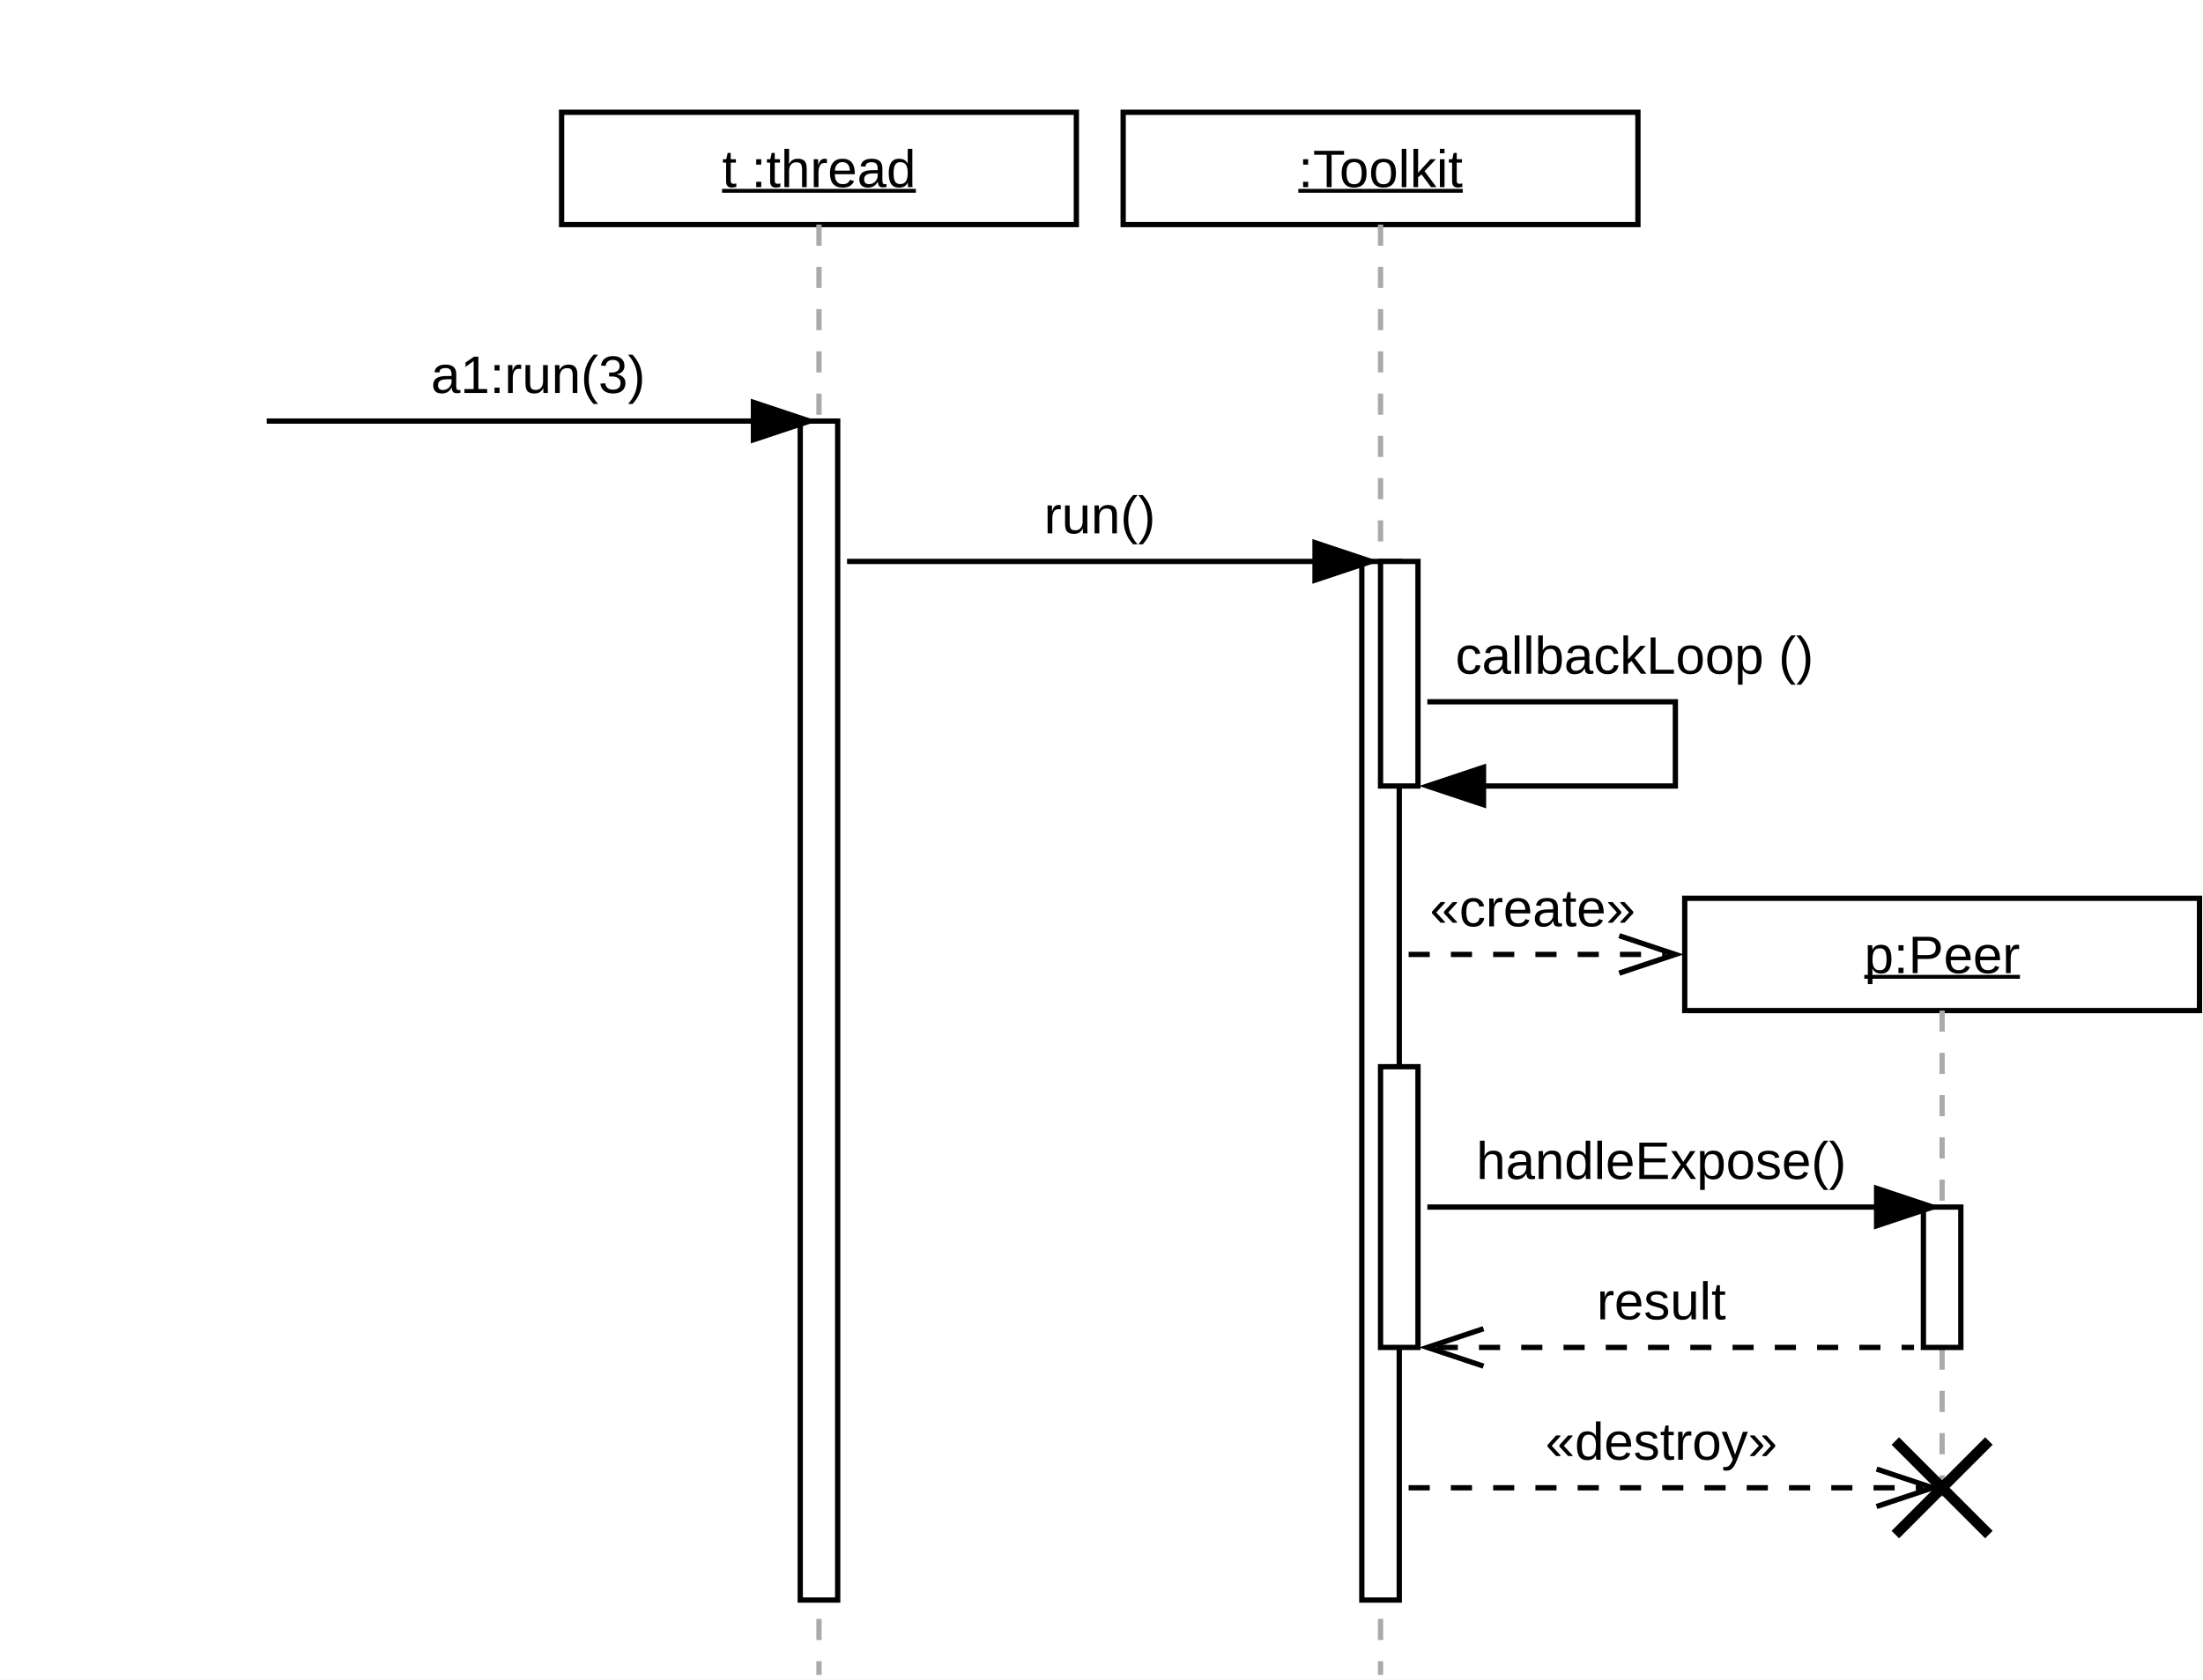
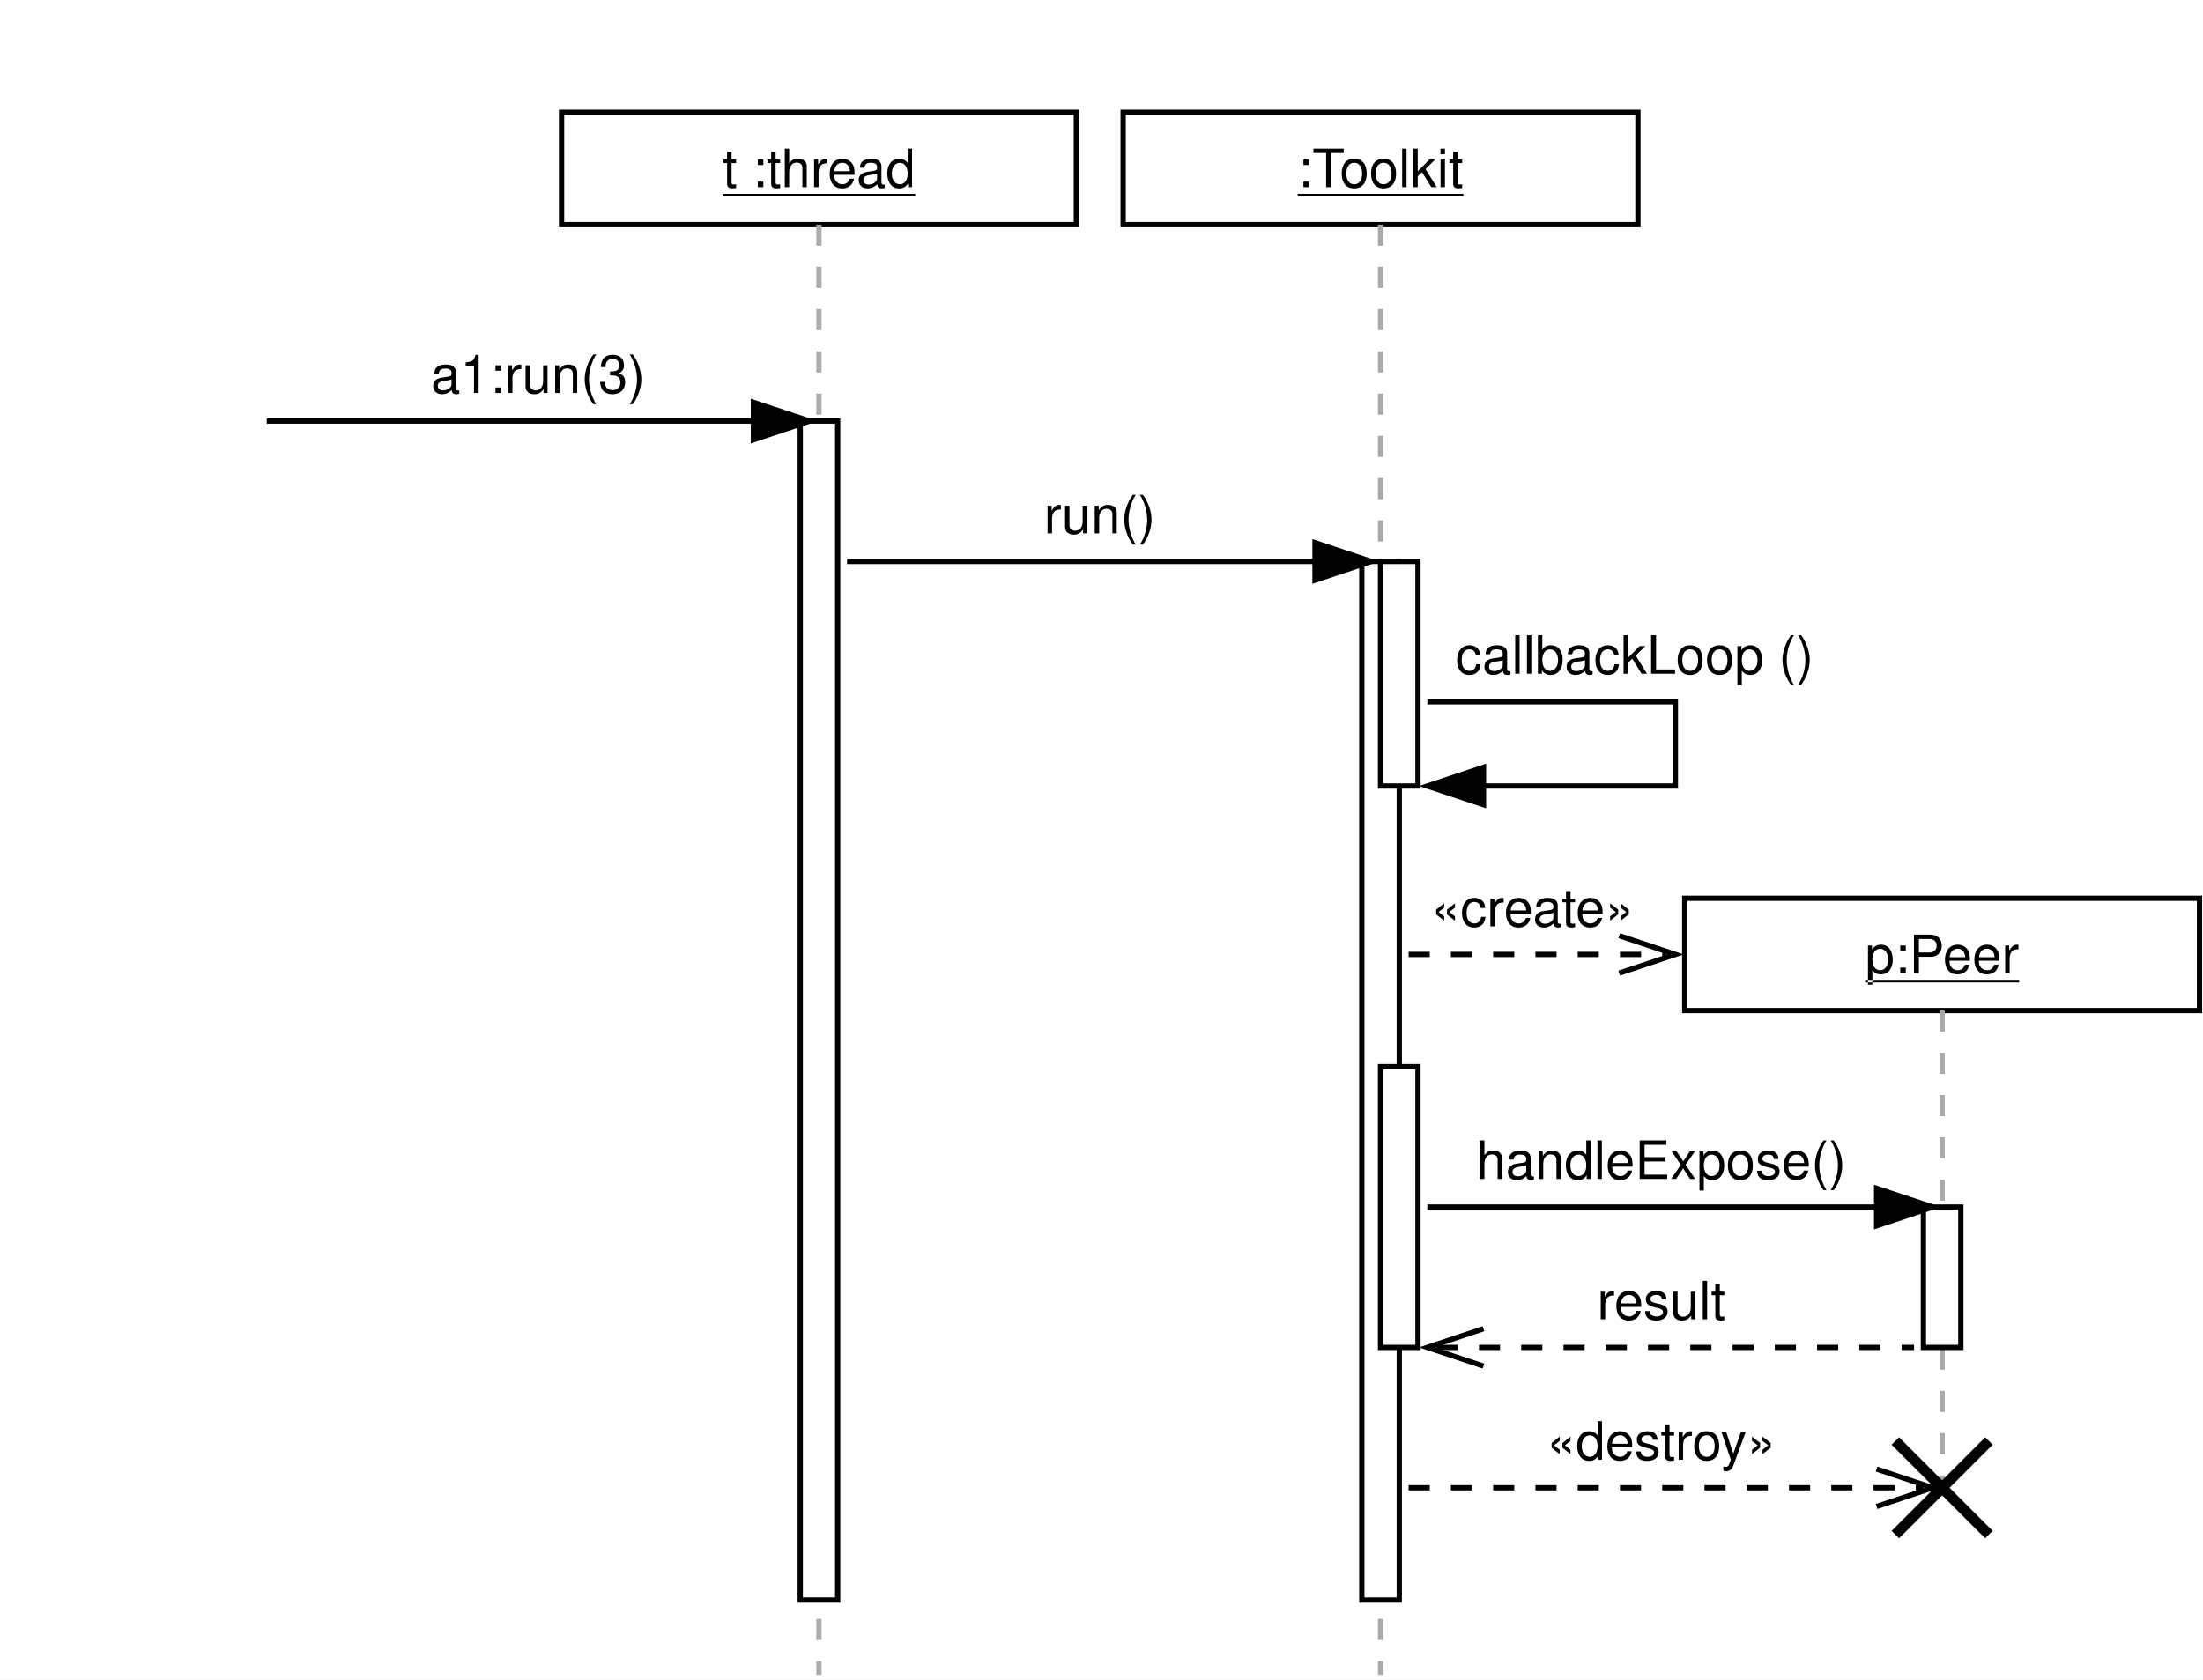
<svg xmlns="http://www.w3.org/2000/svg" baseProfile="full" height="318px" version="1.1" width="417px">
  <defs />
  <g id="shapes" transform="scale(1.0)">
    <rect fill="white" height="100%" width="100%" x="0" y="0" />
    <rect fill="white" height="21.26" stroke="black" stroke-width="1" width="97.441" x="106.299" y="21.26" />
-     <text fill="black" font-family="Arial, Helvetica, sans-serif" font-size="10px" text-anchor="middle" text-decoration="underline" x="155.02" y="35.433">t :thread</text>
+     <text fill="black" font-family="Helvetica, Arial, sans-serif" font-size="10px" text-anchor="middle" text-decoration="underline" x="155.02" y="35.433">t :thread</text>
    <rect fill="white" height="21.26" stroke="black" stroke-width="1" width="97.441" x="212.598" y="21.26" />
-     <text fill="black" font-family="Arial, Helvetica, sans-serif" font-size="10px" text-anchor="middle" text-decoration="underline" x="261.319" y="35.433">:Toolkit</text>
+     <text fill="black" font-family="Helvetica, Arial, sans-serif" font-size="10px" text-anchor="middle" text-decoration="underline" x="261.319" y="35.433">:Toolkit</text>
    <rect fill="white" height="21.26" stroke="black" stroke-width="1" width="97.441" x="318.898" y="170.079" />
-     <text fill="black" font-family="Arial, Helvetica, sans-serif" font-size="10px" text-anchor="middle" text-decoration="underline" x="367.618" y="184.252">p:Peer</text>
+     <text fill="black" font-family="Helvetica, Arial, sans-serif" font-size="10px" text-anchor="middle" text-decoration="underline" x="367.618" y="184.252">p:Peer</text>
    <line stroke="#aaaaaa" stroke-dasharray="4" stroke-width="1" x1="367.618" x2="367.618" y1="191.339" y2="285.236" />
    <line stroke="#aaaaaa" stroke-dasharray="4" stroke-width="1" x1="155.02" x2="155.02" y1="42.52" y2="317.126" />
    <line stroke="#aaaaaa" stroke-dasharray="4" stroke-width="1" x1="261.319" x2="261.319" y1="42.52" y2="317.126" />
    <rect fill="white" height="196.654" stroke="black" stroke-width="1" width="7.087" x="257.776" y="106.299" />
    <rect fill="white" height="223.228" stroke="black" stroke-width="1" width="7.087" x="151.476" y="79.724" />
    <rect fill="white" height="53.15" stroke="black" stroke-width="1" width="7.087" x="261.319" y="201.968" />
    <rect fill="white" height="26.575" stroke="black" stroke-width="1" width="7.087" x="364.075" y="228.543" />
    <rect fill="white" height="42.52" stroke="black" stroke-width="1" width="7.087" x="261.319" y="106.299" />
-     <text fill="black" font-family="Arial, Helvetica, sans-serif" font-size="10px" text-anchor="middle" x="101.87" y="74.409">a1:run(3)</text>
+     <text fill="black" font-family="Helvetica, Arial, sans-serif" font-size="10px" text-anchor="middle" x="101.87" y="74.409">a1:run(3)</text>
    <line stroke="black" stroke-width="1" x1="50.492" x2="151.476" y1="79.724" y2="79.724" />
    <polygon fill="black" points="142.618,83.268 153.248,79.724 142.618,76.181" stroke="black" />
-     <text fill="black" font-family="Arial, Helvetica, sans-serif" font-size="10px" text-anchor="middle" x="208.169" y="100.984">run()</text>
+     <text fill="black" font-family="Helvetica, Arial, sans-serif" font-size="10px" text-anchor="middle" x="208.169" y="100.984">run()</text>
    <line stroke="black" stroke-width="1" x1="160.335" x2="257.776" y1="106.299" y2="106.299" />
    <polygon fill="black" points="248.917,109.843 259.547,106.299 248.917,102.756" stroke="black" />
-     <text fill="black" font-family="Arial, Helvetica, sans-serif" font-size="10px" text-anchor="start" x="275.492" y="127.559">callbackLoop ()</text>
+     <text fill="black" font-family="Helvetica, Arial, sans-serif" font-size="10px" text-anchor="start" x="275.492" y="127.559">callbackLoop ()</text>
    <polyline fill="none" points="270.177,132.874 317.126,132.874 317.126,148.819 270.177,148.819" stroke="black" />
    <polygon fill="black" points="280.807,152.362 270.177,148.819 280.807,145.276" stroke="black" />
-     <text fill="black" font-family="Arial, Helvetica, sans-serif" font-size="10px" text-anchor="middle" x="290.108" y="175.394">«create»</text>
+     <text fill="black" font-family="Helvetica, Arial, sans-serif" font-size="10px" text-anchor="middle" x="290.108" y="175.394">«create»</text>
    <line stroke="black" stroke-dasharray="4" stroke-width="1" x1="266.634" x2="315.354" y1="180.709" y2="180.709" />
    <polyline fill="none" points="306.496,184.252 317.126,180.709 306.496,177.165" stroke="black" />
-     <text fill="black" font-family="Arial, Helvetica, sans-serif" font-size="10px" text-anchor="middle" x="314.468" y="223.228">handleExpose()</text>
+     <text fill="black" font-family="Helvetica, Arial, sans-serif" font-size="10px" text-anchor="middle" x="314.468" y="223.228">handleExpose()</text>
    <line stroke="black" stroke-width="1" x1="270.177" x2="364.075" y1="228.543" y2="228.543" />
    <polygon fill="black" points="355.217,232.087 365.846,228.543 355.217,225" stroke="black" />
-     <text fill="black" font-family="Arial, Helvetica, sans-serif" font-size="10px" text-anchor="middle" x="314.468" y="249.803">result</text>
+     <text fill="black" font-family="Helvetica, Arial, sans-serif" font-size="10px" text-anchor="middle" x="314.468" y="249.803">result</text>
    <line stroke="black" stroke-dasharray="4" stroke-width="1" x1="271.949" x2="362.303" y1="255.118" y2="255.118" />
    <polyline fill="none" points="280.807,258.661 270.177,255.118 280.807,251.575" stroke="black" />
-     <text fill="black" font-family="Arial, Helvetica, sans-serif" font-size="10px" text-anchor="middle" x="314.468" y="276.378">«destroy»</text>
+     <text fill="black" font-family="Helvetica, Arial, sans-serif" font-size="10px" text-anchor="middle" x="314.468" y="276.378">«destroy»</text>
    <line stroke="black" stroke-dasharray="4" stroke-width="1" x1="266.634" x2="364.075" y1="281.693" y2="281.693" />
    <polyline fill="none" points="355.217,285.236 365.846,281.693 355.217,278.15" stroke="black" />
    <line stroke="black" stroke-width="2" x1="358.76" x2="376.476" y1="290.551" y2="272.835" />
    <line stroke="black" stroke-width="2" x1="358.76" x2="376.476" y1="272.835" y2="290.551" />
  </g>
</svg>
